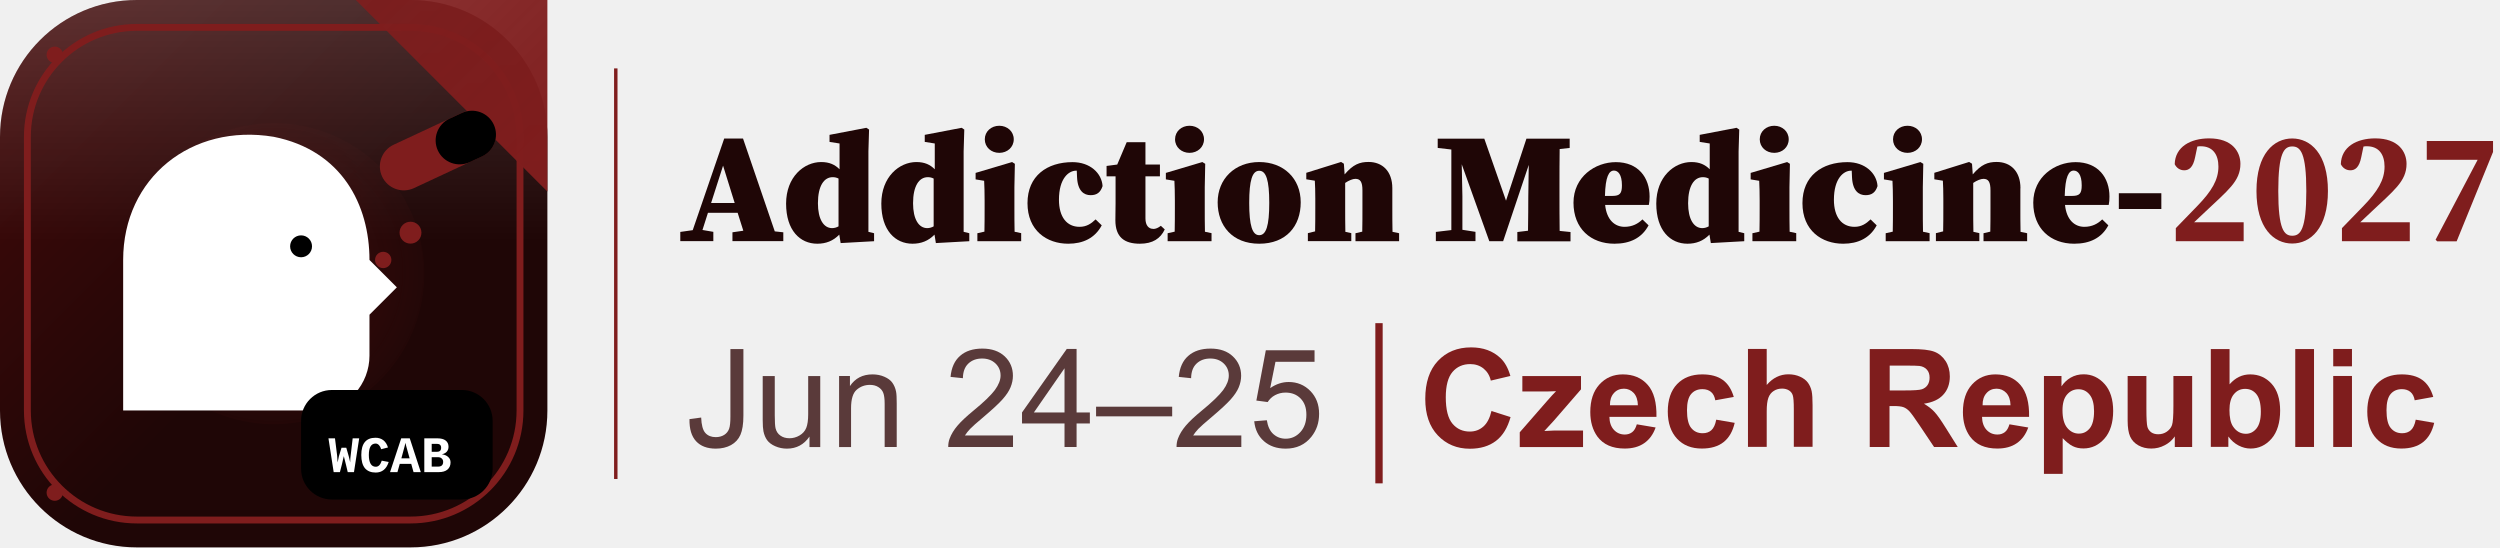
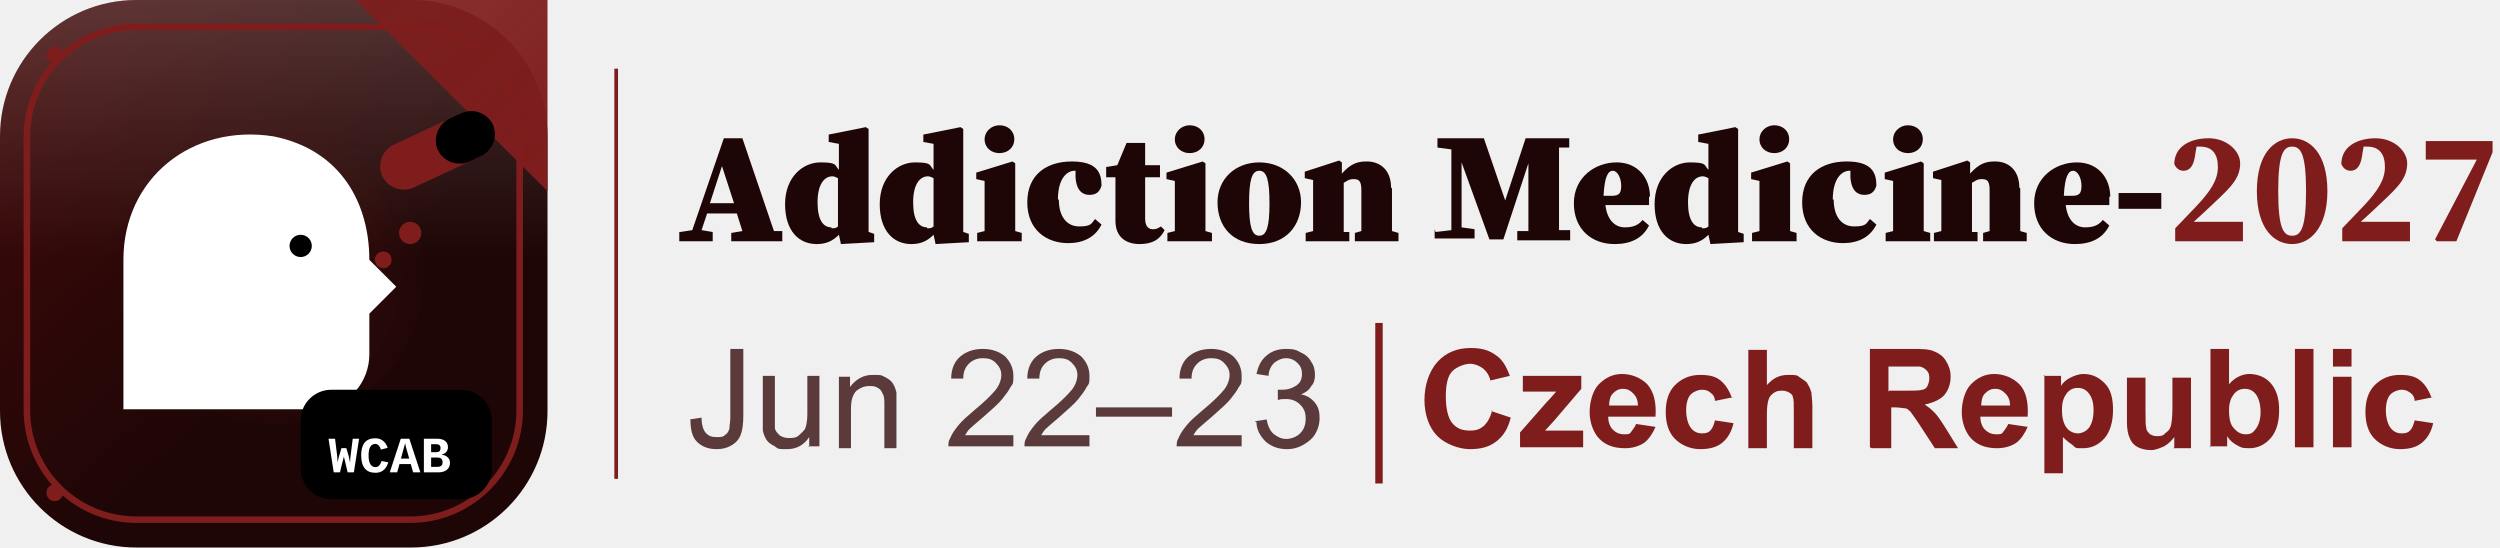
- <svg xmlns="http://www.w3.org/2000/svg" id="Layer_1" data-name="Layer 1" viewBox="0 0 269.37 58.98">
+ <svg xmlns="http://www.w3.org/2000/svg" id="Layer_1" version="1.1" viewBox="0 0 269.4 59">
  <defs>
    <style>
-       .cls-1 {
+       .st0 {
        fill: #7f1d1d;
      }

-       .cls-2 {
-         fill: url(#linear-gradient-2);
+       .st1 {
+         fill: url(#linear-gradient2);
      }

-       .cls-3 {
-         stroke-width: .74px;
+       .st2 {
+         stroke-width: .7px;
      }

-       .cls-3, .cls-4, .cls-5 {
+       .st2, .st3, .st4 {
        fill: none;
      }

-       .cls-3, .cls-5 {
+       .st2, .st4 {
        stroke: #7f1d1d;
      }

-       .cls-6 {
+       .st5 {
        fill: #5a3a3a;
      }

-       .cls-7, .cls-8 {
+       .st6, .st7 {
        fill: #fff;
      }

-       .cls-9 {
+       .st8 {
+         fill: url(#linear-gradient1);
+       }
+ 
+       .st9 {
        fill: url(#radial-gradient);
      }

-       .cls-10 {
+       .st10 {
        fill: #1f0606;
      }

-       .cls-11 {
-         fill: url(#linear-gradient-3);
-       }
- 
-       .cls-12, .cls-8 {
+       .st11, .st7 {
        isolation: isolate;
      }

-       .cls-5 {
-         stroke-width: .37px;
+       .st4 {
+         stroke-width: .4px;
      }

-       .cls-8 {
+       .st7 {
        font-family: CourierNewPS-BoldMT, 'Courier New';
-         font-size: 5.53px;
+         font-size: 5.5px;
        font-weight: 700;
      }

-       .cls-13 {
+       .st12 {
        fill: url(#linear-gradient);
      }
    </style>
-     <linearGradient id="linear-gradient" x1="-513.52" y1="1292.55" x2="-512.79" y2="1291.82" gradientTransform="translate(41081.94 103404.24) scale(80 -80)" gradientUnits="userSpaceOnUse">
+     <linearGradient id="linear-gradient" x1="-513.5" y1="1292.6" x2="-512.8" y2="1291.8" gradientTransform="translate(41081.9 103404.2) scale(80 -80)" gradientUnits="userSpaceOnUse">
      <stop offset="0" stop-color="#450a0a" />
-       <stop offset=".55" stop-color="#1f0606" />
+       <stop offset=".6" stop-color="#1f0606" />
      <stop offset="1" stop-color="#1f0606" />
    </linearGradient>
-     <linearGradient id="linear-gradient-2" x1="-513.16" y1="1292.55" x2="-513.16" y2="1291.82" gradientTransform="translate(41081.94 103404.24) scale(80 -80)" gradientUnits="userSpaceOnUse">
-       <stop offset="0" stop-color="#fff" stop-opacity=".16" />
-       <stop offset=".45" stop-color="#fff" stop-opacity="0" />
+     <linearGradient id="linear-gradient1" x1="-513.2" y1="1292.6" x2="-513.2" y2="1291.8" gradientTransform="translate(41081.9 103404.2) scale(80 -80)" gradientUnits="userSpaceOnUse">
+       <stop offset="0" stop-color="#fff" stop-opacity=".2" />
+       <stop offset=".5" stop-color="#fff" stop-opacity="0" />
    </linearGradient>
-     <linearGradient id="linear-gradient-3" x1="-501.87" y1="1303.18" x2="-501.14" y2="1302.45" gradientTransform="translate(14095.95 36484.01) scale(28 -28)" gradientUnits="userSpaceOnUse">
+     <linearGradient id="linear-gradient2" x1="-501.9" y1="1303.2" x2="-501.1" y2="1302.4" gradientTransform="translate(14096 36484) scale(28 -28)" gradientUnits="userSpaceOnUse">
      <stop offset="0" stop-color="#7f1d1d" stop-opacity=".9" />
      <stop offset="1" stop-color="#7f1d1d" />
    </linearGradient>
-     <radialGradient id="radial-gradient" cx="-508" cy="1296.89" fx="-508" fy="1296.89" r=".44" gradientTransform="translate(22381.33 57092.85) scale(44 -44)" gradientUnits="userSpaceOnUse">
+     <radialGradient id="radial-gradient" cx="-508" cy="1296.9" fx="-508" fy="1296.9" r=".4" gradientTransform="translate(22381.3 57092.9) scale(44 -44)" gradientUnits="userSpaceOnUse">
      <stop offset="0" stop-color="#7f1d1d" stop-opacity=".3" />
      <stop offset="1" stop-color="#7f1d1d" stop-opacity="0" />
    </radialGradient>
  </defs>
  <g>
-     <rect class="cls-13" width="58.98" height="58.98" rx="14.74" ry="14.74" />
-     <rect class="cls-2" width="58.98" height="58.98" rx="14.74" ry="14.74" />
-     <rect class="cls-3" x="2.95" y="2.95" width="53.08" height="53.08" rx="11.8" ry="11.8" />
-     <path class="cls-11" d="M58.98,0v20.64L38.34,0h20.64Z" />
-     <path class="cls-4" d="M58.98,0v20.64L38.34,0h20.64Z" />
-     <circle class="cls-9" cx="29.49" cy="29.49" r="16.22" />
-     <path class="cls-7" d="M13.27,44.23v-16.22c0-8.85,7.37-14.74,16.22-13.27,7.37,1.47,10.32,7.37,10.32,13.27l2.95,2.95-2.95,2.95v4.42c0,2.95-2.21,5.9-5.9,5.9H13.27Z" />
-     <circle cx="32.44" cy="26.54" r="1.18" />
-     <path class="cls-4" d="M35.39,33.91c1.97.49,3.44.49,4.42,0" />
+     <rect class="st12" x="0" width="59" height="59" rx="14.7" ry="14.7" />
+     <rect class="st8" x="0" width="59" height="59" rx="14.7" ry="14.7" />
+     <rect class="st2" x="2.9" y="2.9" width="53.1" height="53.1" rx="11.8" ry="11.8" />
+     <path class="st1" d="M59,0v20.6L38.3,0h20.6Z" />
+     <path class="st3" d="M59,0v20.6L38.3,0h20.6Z" />
+     <circle class="st9" cx="29.5" cy="29.5" r="16.2" />
+     <path class="st6" d="M13.3,44.2v-16.2c0-8.8,7.4-14.7,16.2-13.3,7.4,1.5,10.3,7.4,10.3,13.3l2.9,2.9-2.9,2.9v4.4c0,2.9-2.2,5.9-5.9,5.9H13.3Z" />
+     <circle cx="32.4" cy="26.5" r="1.2" />
+     <path class="st3" d="M35.4,33.9c2,.5,3.4.5,4.4,0" />
    <g>
-       <path class="cls-1" d="M42.42,15.59l7.35-3.43c1.29-.6,2.83-.04,3.43,1.25h0c.6,1.29.04,2.83-1.25,3.43l-7.35,3.43c-1.29.6-2.83.04-3.43-1.25h0c-.6-1.29-.04-2.83,1.25-3.43Z" />
-       <path d="M48.43,12.79l1.34-.62c1.29-.6,2.83-.04,3.43,1.25h0c.6,1.29.04,2.83-1.25,3.43l-1.34.62c-1.29.6-2.83.04-3.43-1.25h0c-.6-1.29-.04-2.83,1.25-3.43Z" />
+       <path class="st0" d="M42.4,15.6l7.3-3.4c1.3-.6,2.8,0,3.4,1.2h0c.6,1.3,0,2.8-1.2,3.4l-7.3,3.4c-1.3.6-2.8,0-3.4-1.2h0c-.6-1.3,0-2.8,1.2-3.4Z" />
+       <path d="M48.4,12.8l1.3-.6c1.3-.6,2.8,0,3.4,1.2h0c.6,1.3,0,2.8-1.2,3.4l-1.3.6c-1.3.6-2.8,0-3.4-1.2h0c-.6-1.3,0-2.8,1.2-3.4Z" />
    </g>
-     <circle class="cls-1" cx="44.23" cy="25.07" r="1.18" />
-     <circle class="cls-1" cx="41.29" cy="28.01" r=".88" />
-     <circle class="cls-1" cx="5.9" cy="5.9" r=".88" />
-     <circle class="cls-1" cx="5.9" cy="53.08" r=".88" />
+     <circle class="st0" cx="44.2" cy="25.1" r="1.2" />
+     <circle class="st0" cx="41.3" cy="28" r=".9" />
+     <circle class="st0" cx="5.9" cy="5.9" r=".9" />
+     <circle class="st0" cx="5.9" cy="53.1" r=".9" />
    <g>
-       <rect x="32.44" y="42.02" width="20.64" height="11.8" rx="3.32" ry="3.32" />
-       <text class="cls-8" transform="translate(35.39 50.87)">
+       <rect x="32.4" y="42" width="20.6" height="11.8" rx="3.3" ry="3.3" />
+       <text class="st7" transform="translate(35.4 50.9)">
        <tspan x="0" y="0">WCAB</tspan>
      </text>
    </g>
  </g>
-   <line class="cls-5" x1="66.35" y1="7.37" x2="66.35" y2="51.61" />
+   <line class="st4" x1="66.4" y1="7.4" x2="66.4" y2="51.6" />
  <g>
-     <g class="cls-12">
-       <g class="cls-12">
-         <path class="cls-10" d="M73.3,24.99l1.34-.19,3.39-9.87h2.03l3.42,10,.92.1v.95h-5.48v-.95l1.17-.17-.61-1.93h-3.2l-.59,1.85,1.17.2v1h-3.56v-1ZM76.62,21.87h2.54l-1.25-4.02-1.29,4.02Z" />
-         <path class="cls-10" d="M90.58,26.2l-.15-.92c-.66.68-1.44.98-2.37.98-1.86,0-3.36-1.44-3.36-4.32s1.93-4.48,3.78-4.48c.9,0,1.49.29,1.98.78v-2.78l-1.08-.17v-.76l3.97-.76.29.19-.07,2.36v8.66l.61.15v.86l-3.59.2ZM89.65,24.58c.25,0,.49-.07.7-.19v-5.15c-.19-.1-.39-.15-.63-.15-.93,0-1.59.93-1.59,2.81,0,1.71.61,2.68,1.53,2.68Z" />
-         <path class="cls-10" d="M100.84,26.2l-.15-.92c-.66.68-1.44.98-2.37.98-1.86,0-3.36-1.44-3.36-4.32s1.93-4.48,3.78-4.48c.9,0,1.49.29,1.98.78v-2.78l-1.08-.17v-.76l3.97-.76.29.19-.07,2.36v8.66l.61.15v.86l-3.59.2ZM99.9,24.58c.25,0,.49-.07.7-.19v-5.15c-.19-.1-.39-.15-.63-.15-.93,0-1.59.93-1.59,2.81,0,1.71.61,2.68,1.53,2.68Z" />
-         <path class="cls-10" d="M110.04,25.99h-4.73v-.86l.76-.17c.02-.83.02-1.83.02-2.53v-.81c0-.93-.02-1.46-.05-2.14l-.92-.15v-.7l3.93-1.17.3.19-.05,2.53v2.25c0,.71,0,1.73.02,2.54l.71.15v.86ZM106.11,15.01c0-.85.7-1.46,1.56-1.46s1.56.61,1.56,1.46-.69,1.46-1.56,1.46-1.56-.61-1.56-1.46Z" />
-         <path class="cls-10" d="M114.1,21.52c0,1.88.86,2.92,2.22,2.92.75,0,1.25-.34,1.73-.8l.66.64c-.73,1.37-2,1.98-3.61,1.98-2.31,0-4.39-1.42-4.39-4.37s2.12-4.42,4.85-4.42c1.9,0,3.15,1.19,3.24,2.58-.22.68-.61.98-1.29.98-.71,0-1.39-.44-1.46-1.93l-.03-.71h-.07c-.78,0-1.85.8-1.85,3.14Z" />
-         <path class="cls-10" d="M124.25,24.67c.29,0,.54-.12.83-.34l.42.39c-.46.98-1.29,1.54-2.68,1.54-1.68,0-2.64-.71-2.64-2.53,0-.66.02-1.15.02-1.81v-2.92h-.97v-1.12l1.15-.15,1.02-2.41h2.02v2.41h1.56v1.27h-1.56v4.54c0,.76.36,1.12.83,1.12Z" />
-         <path class="cls-10" d="M130.54,25.99h-4.73v-.86l.76-.17c.02-.83.02-1.83.02-2.53v-.81c0-.93-.02-1.46-.05-2.14l-.92-.15v-.7l3.93-1.17.31.19-.05,2.53v2.25c0,.71,0,1.73.02,2.54l.71.15v.86ZM126.61,15.01c0-.85.69-1.46,1.56-1.46s1.56.61,1.56,1.46-.7,1.46-1.56,1.46-1.56-.61-1.56-1.46Z" />
-         <path class="cls-10" d="M131.2,21.8c0-2.53,1.86-4.34,4.48-4.34s4.47,1.76,4.47,4.34-1.58,4.46-4.47,4.46-4.48-1.93-4.48-4.46ZM136.76,21.86c0-2.46-.34-3.46-1.08-3.46s-1.08,1-1.08,3.46.34,3.48,1.08,3.48,1.08-1,1.08-3.48Z" />
-         <path class="cls-10" d="M150.02,20.3v2.14c0,.73,0,1.73.02,2.54l.71.15v.86h-4.7v-.86l.73-.17c.02-.81.02-1.81.02-2.53v-1.92c0-.9-.22-1.24-.76-1.24-.29,0-.7.17-1.1.44v2.71c0,.71,0,1.73.02,2.56l.64.14v.86h-4.68v-.86l.78-.19c.02-.81.02-1.81.02-2.51v-1.05c0-.93-.02-1.22-.05-1.9l-.92-.15v-.7l3.75-1.17.3.19.08,1.15c.92-1.07,1.61-1.34,2.58-1.34,1.47,0,2.56.98,2.56,2.83Z" />
-         <path class="cls-10" d="M154.7,24.99l1.68-.2v-8.68l-1.47-.17v-1h5.02l2.34,6.68,2.2-6.68h4.66v1l-1.08.12c-.02,1.37-.02,2.76-.02,4.14v.54c0,1.39,0,2.78.02,4.14l1.17.12v1h-5.73v-1l1.15-.14c.03-1.36.02-2.64.03-3.63l.05-3.46-2.76,8.22h-1.49l-2.97-8.29.07,3.42v3.64l1.41.22v1h-4.27v-1Z" />
-         <path class="cls-10" d="M177.74,21.18c0,.36-.02.59-.08.9h-4.71c.17,1.66,1.08,2.36,2.09,2.36.85,0,1.46-.34,1.93-.8l.66.64c-.73,1.37-2,1.98-3.68,1.98-2.54,0-4.41-1.63-4.41-4.42s2.34-4.37,4.56-4.37c2.42,0,3.64,1.66,3.64,3.71ZM172.93,21.11h.8c.81,0,1.03-.27,1.03-1.14,0-1.17-.42-1.59-.86-1.59-.53,0-.92.63-.97,2.73Z" />
-         <path class="cls-10" d="M184.34,26.2l-.15-.92c-.66.68-1.44.98-2.37.98-1.86,0-3.36-1.44-3.36-4.32s1.93-4.48,3.78-4.48c.9,0,1.49.29,1.98.78v-2.78l-1.08-.17v-.76l3.97-.76.29.19-.07,2.36v8.66l.61.15v.86l-3.59.2ZM183.41,24.58c.25,0,.49-.07.7-.19v-5.15c-.19-.1-.39-.15-.63-.15-.93,0-1.59.93-1.59,2.81,0,1.71.61,2.68,1.53,2.68Z" />
-         <path class="cls-10" d="M193.55,25.99h-4.73v-.86l.76-.17c.02-.83.02-1.83.02-2.53v-.81c0-.93-.02-1.46-.05-2.14l-.92-.15v-.7l3.93-1.17.3.19-.05,2.53v2.25c0,.71,0,1.73.02,2.54l.71.15v.86ZM189.61,15.01c0-.85.7-1.46,1.56-1.46s1.56.61,1.56,1.46-.69,1.46-1.56,1.46-1.56-.61-1.56-1.46Z" />
-         <path class="cls-10" d="M197.6,21.52c0,1.88.86,2.92,2.22,2.92.75,0,1.25-.34,1.73-.8l.66.64c-.73,1.37-2,1.98-3.61,1.98-2.31,0-4.39-1.42-4.39-4.37s2.12-4.42,4.85-4.42c1.9,0,3.15,1.19,3.24,2.58-.22.68-.61.98-1.29.98-.71,0-1.39-.44-1.46-1.93l-.03-.71h-.07c-.78,0-1.85.8-1.85,3.14Z" />
-         <path class="cls-10" d="M207.91,25.99h-4.73v-.86l.76-.17c.02-.83.02-1.83.02-2.53v-.81c0-.93-.02-1.46-.05-2.14l-.92-.15v-.7l3.93-1.17.31.19-.05,2.53v2.25c0,.71,0,1.73.02,2.54l.71.15v.86ZM203.97,15.01c0-.85.69-1.46,1.56-1.46s1.56.61,1.56,1.46-.7,1.46-1.56,1.46-1.56-.61-1.56-1.46Z" />
-         <path class="cls-10" d="M217.69,20.3v2.14c0,.73,0,1.73.02,2.54l.71.15v.86h-4.7v-.86l.73-.17c.02-.81.02-1.81.02-2.53v-1.92c0-.9-.22-1.24-.76-1.24-.29,0-.7.17-1.1.44v2.71c0,.71,0,1.73.02,2.56l.64.14v.86h-4.68v-.86l.78-.19c.02-.81.02-1.81.02-2.51v-1.05c0-.93-.02-1.22-.05-1.9l-.92-.15v-.7l3.75-1.17.31.19.08,1.15c.92-1.07,1.61-1.34,2.58-1.34,1.47,0,2.56.98,2.56,2.83Z" />
-         <path class="cls-10" d="M227.29,21.18c0,.36-.02.59-.08.9h-4.71c.17,1.66,1.08,2.36,2.08,2.36.85,0,1.46-.34,1.93-.8l.66.64c-.73,1.37-2,1.98-3.68,1.98-2.54,0-4.41-1.63-4.41-4.42s2.34-4.37,4.56-4.37c2.42,0,3.65,1.66,3.65,3.71ZM222.47,21.11h.8c.81,0,1.03-.27,1.03-1.14,0-1.17-.42-1.59-.86-1.59-.53,0-.92.63-.97,2.73Z" />
-         <path class="cls-10" d="M228.3,20.82h4.58v1.7h-4.58v-1.7Z" />
+     <g class="st11">
+       <g class="st11">
+         <path class="st10" d="M73.3,25l1.3-.2,3.4-9.9h2l3.4,10h.9v1.1h-5.5v-.9l1.2-.2-.6-1.9h-3.2l-.6,1.8,1.2.2v1h-3.6v-1ZM76.6,21.9h2.5l-1.3-4-1.3,4Z" />
+         <path class="st10" d="M90.6,26.2l-.2-.9c-.7.7-1.4,1-2.4,1-1.9,0-3.4-1.4-3.4-4.3s1.9-4.5,3.8-4.5,1.5.3,2,.8v-2.8l-1.1-.2v-.8l4-.8.3.2v2.4c0,0,0,8.7,0,8.7l.6.2v.9l-3.6.2ZM89.6,24.6c.3,0,.5,0,.7-.2v-5.2c-.2-.1-.4-.2-.6-.2-.9,0-1.6.9-1.6,2.8s.6,2.7,1.5,2.7Z" />
+         <path class="st10" d="M100.8,26.2l-.2-.9c-.7.7-1.4,1-2.4,1-1.9,0-3.4-1.4-3.4-4.3s1.9-4.5,3.8-4.5,1.5.3,2,.8v-2.8l-1.1-.2v-.8l4-.8.3.2v2.4c0,0,0,8.7,0,8.7l.6.2v.9l-3.6.2ZM99.9,24.6c.3,0,.5,0,.7-.2v-5.2c-.2-.1-.4-.2-.6-.2-.9,0-1.6.9-1.6,2.8s.6,2.7,1.5,2.7Z" />
+         <path class="st10" d="M110,26h-4.7v-.9l.8-.2c0-.8,0-1.8,0-2.5v-.8c0-.9,0-1.5,0-2.1l-.9-.2v-.7l3.9-1.2.3.2v2.5c0,0,0,2.3,0,2.3,0,.7,0,1.7,0,2.5l.7.2v.9ZM106.1,15c0-.8.7-1.5,1.6-1.5s1.6.6,1.6,1.5-.7,1.5-1.6,1.5-1.6-.6-1.6-1.5Z" />
+         <path class="st10" d="M114.1,21.5c0,1.9.9,2.9,2.2,2.9s1.3-.3,1.7-.8l.7.6c-.7,1.4-2,2-3.6,2-2.3,0-4.4-1.4-4.4-4.4s2.1-4.4,4.8-4.4,3.2,1.2,3.2,2.6c-.2.7-.6,1-1.3,1s-1.4-.4-1.5-1.9v-.7h-.1c-.8,0-1.8.8-1.8,3.1Z" />
+         <path class="st10" d="M124.3,24.7c.3,0,.5-.1.8-.3l.4.4c-.5,1-1.3,1.5-2.7,1.5s-2.6-.7-2.6-2.5,0-1.2,0-1.8v-2.9h-1v-1.1l1.2-.2,1-2.4h2v2.4h1.6v1.3h-1.6v4.5c0,.8.4,1.1.8,1.1Z" />
+         <path class="st10" d="M130.5,26h-4.7v-.9l.8-.2c0-.8,0-1.8,0-2.5v-.8c0-.9,0-1.5,0-2.1l-.9-.2v-.7l3.9-1.2.3.2v2.5c0,0,0,2.3,0,2.3,0,.7,0,1.7,0,2.5l.7.2v.9ZM126.6,15c0-.8.7-1.5,1.6-1.5s1.6.6,1.6,1.5-.7,1.5-1.6,1.5-1.6-.6-1.6-1.5Z" />
+         <path class="st10" d="M131.2,21.8c0-2.5,1.9-4.3,4.5-4.3s4.5,1.8,4.5,4.3-1.6,4.5-4.5,4.5-4.5-1.9-4.5-4.5ZM136.8,21.9c0-2.5-.3-3.5-1.1-3.5s-1.1,1-1.1,3.5.3,3.5,1.1,3.5,1.1-1,1.1-3.5Z" />
+         <path class="st10" d="M150,20.3v2.1c0,.7,0,1.7,0,2.5l.7.2v.9h-4.7v-.9l.7-.2c0-.8,0-1.8,0-2.5v-1.9c0-.9-.2-1.2-.8-1.2s-.7.2-1.1.4v2.7c0,.7,0,1.7,0,2.6h.6v1h-4.7v-.9l.8-.2c0-.8,0-1.8,0-2.5v-1.1c0-.9,0-1.2,0-1.9l-.9-.2v-.7l3.7-1.2.3.2v1.2c1-1.1,1.7-1.3,2.7-1.3,1.5,0,2.6,1,2.6,2.8Z" />
+         <path class="st10" d="M154.7,25l1.7-.2v-8.7l-1.5-.2v-1h5l2.3,6.7,2.2-6.7h4.7v1h-1.1c0,1.5,0,2.9,0,4.3v.5c0,1.4,0,2.8,0,4.1h1.2v1.1h-5.7v-1h1.2c0-1.5,0-2.8,0-3.8v-3.5c0,0-2.7,8.2-2.7,8.2h-1.5l-3-8.3v3.4c0,0,0,3.6,0,3.6l1.4.2v1h-4.3v-1Z" />
+         <path class="st10" d="M177.7,21.2c0,.4,0,.6,0,.9h-4.7c.2,1.7,1.1,2.4,2.1,2.4s1.5-.3,1.9-.8l.7.6c-.7,1.4-2,2-3.7,2-2.5,0-4.4-1.6-4.4-4.4s2.3-4.4,4.6-4.4,3.6,1.7,3.6,3.7ZM172.9,21.1h.8c.8,0,1-.3,1-1.1s-.4-1.6-.9-1.6-.9.6-1,2.7Z" />
+         <path class="st10" d="M184.3,26.2l-.2-.9c-.7.7-1.4,1-2.4,1-1.9,0-3.4-1.4-3.4-4.3s1.9-4.5,3.8-4.5,1.5.3,2,.8v-2.8l-1.1-.2v-.8l4-.8.3.2v2.4c0,0,0,8.7,0,8.7l.6.2v.9l-3.6.2ZM183.4,24.6c.3,0,.5,0,.7-.2v-5.2c-.2-.1-.4-.2-.6-.2-.9,0-1.6.9-1.6,2.8s.6,2.7,1.5,2.7Z" />
+         <path class="st10" d="M193.5,26h-4.7v-.9l.8-.2c0-.8,0-1.8,0-2.5v-.8c0-.9,0-1.5,0-2.1l-.9-.2v-.7l3.9-1.2.3.2v2.5c0,0,0,2.3,0,2.3,0,.7,0,1.7,0,2.5l.7.2v.9ZM189.6,15c0-.8.7-1.5,1.6-1.5s1.6.6,1.6,1.5-.7,1.5-1.6,1.5-1.6-.6-1.6-1.5Z" />
+         <path class="st10" d="M197.6,21.5c0,1.9.9,2.9,2.2,2.9s1.3-.3,1.7-.8l.7.6c-.7,1.4-2,2-3.6,2-2.3,0-4.4-1.4-4.4-4.4s2.1-4.4,4.8-4.4,3.2,1.2,3.2,2.6c-.2.7-.6,1-1.3,1s-1.4-.4-1.5-1.9v-.7h-.1c-.8,0-1.8.8-1.8,3.1Z" />
+         <path class="st10" d="M207.9,26h-4.7v-.9l.8-.2c0-.8,0-1.8,0-2.5v-.8c0-.9,0-1.5,0-2.1l-.9-.2v-.7l3.9-1.2.3.2v2.5c0,0,0,2.3,0,2.3,0,.7,0,1.7,0,2.5l.7.2v.9ZM204,15c0-.8.7-1.5,1.6-1.5s1.6.6,1.6,1.5-.7,1.5-1.6,1.5-1.6-.6-1.6-1.5Z" />
+         <path class="st10" d="M217.7,20.3v2.1c0,.7,0,1.7,0,2.5l.7.2v.9h-4.7v-.9l.7-.2c0-.8,0-1.8,0-2.5v-1.9c0-.9-.2-1.2-.8-1.2s-.7.2-1.1.4v2.7c0,.7,0,1.7,0,2.6h.6v1h-4.7v-.9l.8-.2c0-.8,0-1.8,0-2.5v-1.1c0-.9,0-1.2,0-1.9l-.9-.2v-.7l3.7-1.2.3.2v1.2c1-1.1,1.7-1.3,2.7-1.3,1.5,0,2.6,1,2.6,2.8Z" />
+         <path class="st10" d="M227.3,21.2c0,.4,0,.6,0,.9h-4.7c.2,1.7,1.1,2.4,2.1,2.4s1.5-.3,1.9-.8l.7.6c-.7,1.4-2,2-3.7,2-2.5,0-4.4-1.6-4.4-4.4s2.3-4.4,4.6-4.4,3.6,1.7,3.6,3.7ZM222.5,21.1h.8c.8,0,1-.3,1-1.1s-.4-1.6-.9-1.6-.9.6-1,2.7Z" />
+         <path class="st10" d="M228.3,20.8h4.6v1.7h-4.6v-1.7Z" />
      </g>
-       <g class="cls-12">
-         <path class="cls-1" d="M241.75,23.96v2.03h-7.31v-1.41l2.32-2.39c1.53-1.58,2.27-2.8,2.27-4.24,0-1.34-.64-2.19-1.9-2.19-.12,0-.24,0-.37.03l-.24,1.15c-.22,1.1-.66,1.41-1.17,1.41-.46,0-.83-.25-1.03-.66.05-1.87,1.7-2.78,3.71-2.78,2.49,0,3.37,1.44,3.37,2.75,0,1.88-1.39,2.88-3.8,5.17l-1.19,1.12h5.32Z" />
-         <path class="cls-1" d="M250.83,20.58c0,4.02-1.88,5.66-3.85,5.66s-3.85-1.64-3.85-5.66,1.88-5.66,3.85-5.66,3.85,1.64,3.85,5.66ZM246.99,25.4c.88,0,1.51-.68,1.51-4.81s-.63-4.81-1.51-4.81-1.51.66-1.51,4.81.63,4.81,1.51,4.81Z" />
-         <path class="cls-1" d="M259.65,23.96v2.03h-7.31v-1.41l2.32-2.39c1.53-1.58,2.27-2.8,2.27-4.24,0-1.34-.64-2.19-1.9-2.19-.12,0-.24,0-.37.03l-.24,1.15c-.22,1.1-.66,1.41-1.17,1.41-.46,0-.83-.25-1.03-.66.05-1.87,1.7-2.78,3.71-2.78,2.49,0,3.37,1.44,3.37,2.75,0,1.88-1.39,2.88-3.8,5.17l-1.19,1.12h5.32Z" />
-         <path class="cls-1" d="M268.62,15.18v1.19l-3.92,9.63h-2.1l-.17-.17,4.53-8.61h-5.48v-2.03h7.14Z" />
+       <g class="st11">
+         <path class="st0" d="M241.7,24v2h-7.3v-1.4l2.3-2.4c1.5-1.6,2.3-2.8,2.3-4.2s-.6-2.2-1.9-2.2-.2,0-.4,0l-.2,1.2c-.2,1.1-.7,1.4-1.2,1.4s-.8-.3-1-.7c0-1.9,1.7-2.8,3.7-2.8s3.4,1.4,3.4,2.7c0,1.9-1.4,2.9-3.8,5.2l-1.2,1.1h5.3Z" />
+         <path class="st0" d="M250.8,20.6c0,4-1.9,5.7-3.8,5.7s-3.8-1.6-3.8-5.7,1.9-5.7,3.8-5.7,3.8,1.6,3.8,5.7ZM247,25.4c.9,0,1.5-.7,1.5-4.8s-.6-4.8-1.5-4.8-1.5.7-1.5,4.8.6,4.8,1.5,4.8Z" />
+         <path class="st0" d="M259.7,24v2h-7.3v-1.4l2.3-2.4c1.5-1.6,2.3-2.8,2.3-4.2s-.6-2.2-1.9-2.2-.2,0-.4,0l-.2,1.2c-.2,1.1-.7,1.4-1.2,1.4s-.8-.3-1-.7c0-1.9,1.7-2.8,3.7-2.8s3.4,1.4,3.4,2.7c0,1.9-1.4,2.9-3.8,5.2l-1.2,1.1h5.3Z" />
+         <path class="st0" d="M268.6,15.2v1.2l-3.9,9.6h-2.1l-.2-.2,4.5-8.6h-5.5v-2h7.1Z" />
      </g>
    </g>
-     <g class="cls-12">
-       <path class="cls-6" d="M74.29,45.16l1.26-.17c.03.81.18,1.36.45,1.66.27.3.64.45,1.12.45.35,0,.65-.08.91-.24.25-.16.43-.38.53-.66.1-.28.14-.72.14-1.32v-7.27h1.4v7.19c0,.88-.11,1.57-.32,2.05-.21.48-.55.85-1.02,1.11-.46.25-1.01.38-1.63.38-.93,0-1.64-.27-2.13-.8s-.73-1.32-.71-2.38Z" />
-       <path class="cls-6" d="M87.22,48.16v-1.12c-.59.86-1.4,1.3-2.43,1.3-.45,0-.87-.09-1.26-.26-.39-.17-.68-.39-.87-.65s-.32-.58-.4-.96c-.05-.25-.08-.66-.08-1.21v-4.74h1.3v4.24c0,.68.03,1.13.08,1.37.08.34.25.61.52.8.26.19.59.29.98.29s.75-.1,1.09-.3.58-.47.72-.81.21-.84.21-1.49v-4.1h1.3v7.65h-1.16Z" />
-       <path class="cls-6" d="M90.41,48.16v-7.65h1.17v1.09c.56-.84,1.37-1.26,2.43-1.26.46,0,.88.08,1.27.25s.68.38.87.65c.19.27.33.59.4.96.05.24.07.66.07,1.26v4.7h-1.3v-4.65c0-.53-.05-.92-.15-1.18-.1-.26-.28-.47-.54-.63-.26-.16-.56-.23-.9-.23-.55,0-1.03.18-1.43.53-.4.35-.6,1.01-.6,1.99v4.18h-1.3Z" />
-       <path class="cls-6" d="M109.15,46.91v1.25h-6.98c0-.31.04-.61.15-.9.18-.48.46-.94.85-1.4.39-.46.96-.99,1.7-1.6,1.15-.94,1.92-1.69,2.33-2.24.4-.55.61-1.07.61-1.56,0-.51-.18-.95-.55-1.3-.37-.35-.85-.53-1.44-.53-.62,0-1.12.19-1.5.56-.38.37-.56.89-.57,1.56l-1.33-.14c.09-.99.43-1.75,1.03-2.27.59-.52,1.39-.78,2.4-.78s1.81.28,2.41.84c.59.56.88,1.26.88,2.09,0,.42-.09.84-.26,1.25-.17.41-.46.84-.86,1.29s-1.07,1.07-2,1.86c-.78.65-1.28,1.1-1.5,1.33s-.4.47-.55.7h5.18Z" />
-       <path class="cls-6" d="M114.7,48.16v-2.53h-4.58v-1.19l4.82-6.84h1.06v6.84h1.43v1.19h-1.43v2.53h-1.3ZM114.7,44.44v-4.76l-3.3,4.76h3.3Z" />
-       <path class="cls-6" d="M118.1,44.86v-1.04h8.2v1.04h-8.2Z" />
-       <path class="cls-6" d="M133.75,46.91v1.25h-6.98c0-.31.04-.61.15-.9.18-.48.46-.94.85-1.4.39-.46.96-.99,1.7-1.6,1.15-.94,1.92-1.69,2.33-2.24.4-.55.6-1.07.6-1.56,0-.51-.18-.95-.55-1.3-.37-.35-.85-.53-1.44-.53-.62,0-1.12.19-1.5.56s-.56.89-.57,1.56l-1.33-.14c.09-.99.43-1.75,1.03-2.27.59-.52,1.39-.78,2.4-.78s1.81.28,2.4.84c.59.56.89,1.26.89,2.09,0,.42-.09.84-.26,1.25-.17.41-.46.84-.86,1.29-.4.45-1.07,1.07-2,1.86-.78.65-1.28,1.1-1.5,1.33-.22.23-.4.47-.55.7h5.18Z" />
-       <path class="cls-6" d="M135.14,45.39l1.36-.11c.1.66.33,1.16.7,1.49s.81.5,1.33.5c.62,0,1.15-.24,1.58-.71.43-.47.65-1.09.65-1.87s-.21-1.32-.62-1.75c-.42-.43-.96-.64-1.63-.64-.42,0-.79.1-1.13.28s-.6.44-.79.74l-1.22-.16,1.02-5.42h5.25v1.24h-4.21l-.57,2.84c.63-.44,1.3-.66,1.99-.66.92,0,1.7.32,2.33.96.63.64.95,1.46.95,2.46s-.28,1.78-.83,2.48c-.68.85-1.6,1.28-2.77,1.28-.96,0-1.74-.27-2.35-.81-.61-.54-.95-1.25-1.04-2.14Z" />
+     <g class="st11">
+       <path class="st5" d="M74.3,45.2l1.3-.2c0,.8.2,1.4.5,1.7.3.3.6.4,1.1.4s.7,0,.9-.2c.3-.2.4-.4.5-.7,0-.3.1-.7.1-1.3v-7.3h1.4v7.2c0,.9-.1,1.6-.3,2.1-.2.5-.6.9-1,1.1-.5.3-1,.4-1.6.4-.9,0-1.6-.3-2.1-.8s-.7-1.3-.7-2.4Z" />
+       <path class="st5" d="M87.2,48.2v-1.1c-.6.9-1.4,1.3-2.4,1.3s-.9,0-1.3-.3c-.4-.2-.7-.4-.9-.7s-.3-.6-.4-1c0-.3,0-.7,0-1.2v-4.7h1.3v4.2c0,.7,0,1.1,0,1.4,0,.3.3.6.5.8.3.2.6.3,1,.3s.8,0,1.1-.3.6-.5.7-.8.2-.8.2-1.5v-4.1h1.3v7.6h-1.2Z" />
+       <path class="st5" d="M90.4,48.2v-7.6h1.2v1.1c.6-.8,1.4-1.3,2.4-1.3s.9,0,1.3.2.7.4.9.7c.2.3.3.6.4,1,0,.2,0,.7,0,1.3v4.7h-1.3v-4.7c0-.5,0-.9-.2-1.2-.1-.3-.3-.5-.5-.6-.3-.2-.6-.2-.9-.2-.6,0-1,.2-1.4.5-.4.4-.6,1-.6,2v4.2h-1.3Z" />
+       <path class="st5" d="M109.2,46.9v1.2h-7c0-.3,0-.6.2-.9.2-.5.5-.9.9-1.4.4-.5,1-1,1.7-1.6,1.1-.9,1.9-1.7,2.3-2.2.4-.5.6-1.1.6-1.6s-.2-.9-.6-1.3c-.4-.4-.8-.5-1.4-.5s-1.1.2-1.5.6c-.4.4-.6.9-.6,1.6h-1.3c0-1.1.4-1.9,1-2.4.6-.5,1.4-.8,2.4-.8s1.8.3,2.4.8c.6.6.9,1.3.9,2.1s0,.8-.3,1.2c-.2.4-.5.8-.9,1.3s-1.1,1.1-2,1.9c-.8.7-1.3,1.1-1.5,1.3s-.4.5-.5.7h5.2Z" />
+       <path class="st5" d="M117.4,46.9v1.2h-7c0-.3,0-.6.2-.9.2-.5.5-.9.9-1.4.4-.5,1-1,1.7-1.6,1.1-.9,1.9-1.7,2.3-2.2.4-.5.6-1.1.6-1.6s-.2-.9-.6-1.3c-.4-.4-.8-.5-1.4-.5s-1.1.2-1.5.6-.6.9-.6,1.6h-1.3c0-1.1.4-1.9,1-2.4.6-.5,1.4-.8,2.4-.8s1.8.3,2.4.8c.6.6.9,1.3.9,2.1s0,.8-.3,1.2c-.2.4-.5.8-.9,1.3-.4.5-1.1,1.1-2,1.9-.8.7-1.3,1.1-1.5,1.3-.2.2-.4.5-.5.7h5.2Z" />
+       <path class="st5" d="M118.1,44.9v-1h8.2v1h-8.2Z" />
+       <path class="st5" d="M133.8,46.9v1.2h-7c0-.3,0-.6.2-.9.2-.5.5-.9.9-1.4.4-.5,1-1,1.7-1.6,1.1-.9,1.9-1.7,2.3-2.2.4-.5.6-1.1.6-1.6s-.2-.9-.6-1.3c-.4-.4-.8-.5-1.4-.5s-1.1.2-1.5.6-.6.9-.6,1.6h-1.3c0-1.1.4-1.9,1-2.4.6-.5,1.4-.8,2.4-.8s1.8.3,2.4.8c.6.6.9,1.3.9,2.1s0,.8-.3,1.2c-.2.4-.5.8-.9,1.3-.4.5-1.1,1.1-2,1.9-.8.7-1.3,1.1-1.5,1.3-.2.2-.4.5-.5.7h5.2Z" />
+       <path class="st5" d="M135.2,45.4l1.3-.2c.1.7.4,1.3.8,1.6.4.3.8.5,1.3.5s1.1-.2,1.5-.6.6-.9.6-1.6-.2-1.1-.6-1.5c-.4-.4-.9-.6-1.5-.6s-.5,0-.9.1v-1.1c.2,0,.3,0,.4,0,.6,0,1-.1,1.5-.4s.7-.7.7-1.3-.2-.9-.5-1.2-.7-.5-1.2-.5-.9.2-1.3.5c-.3.3-.6.8-.6,1.4l-1.3-.2c.2-.9.5-1.5,1.1-2s1.3-.7,2.1-.7,1.1.1,1.6.4c.5.2.9.6,1.1,1,.3.4.4.9.4,1.4s-.1.9-.4,1.2c-.2.4-.6.7-1.1.9.6.1,1.1.4,1.5.9s.5,1,.5,1.7-.3,1.7-1,2.3-1.5,1-2.5,1-1.7-.3-2.3-.8c-.6-.6-1-1.3-1-2.1Z" />
    </g>
-     <rect class="cls-1" x="148.19" y="34.82" width=".79" height="17.26" />
+     <rect class="st0" x="148.2" y="34.8" width=".8" height="17.3" />
    <g>
-       <path class="cls-1" d="M160.69,44.28l2.07.66c-.32,1.15-.84,2.01-1.58,2.57s-1.67.84-2.8.84c-1.4,0-2.55-.48-3.46-1.44s-1.35-2.27-1.35-3.93c0-1.76.45-3.12,1.36-4.09.91-.97,2.1-1.46,3.58-1.46,1.29,0,2.34.38,3.15,1.14.48.45.84,1.1,1.08,1.94l-2.11.5c-.12-.55-.39-.98-.78-1.3-.4-.32-.88-.48-1.44-.48-.78,0-1.42.28-1.9.84s-.73,1.47-.73,2.73c0,1.33.24,2.28.72,2.85.48.57,1.1.85,1.87.85.57,0,1.05-.18,1.46-.54.41-.36.7-.93.88-1.7Z" />
-       <path class="cls-1" d="M163.75,48.16v-1.58l2.87-3.29c.47-.54.82-.92,1.04-1.14-.24.01-.54.02-.93.03h-2.7s0-1.66,0-1.66h6.32v1.43l-2.92,3.37-1.03,1.12c.56-.03.91-.05,1.04-.05h3.13v1.78h-6.82Z" />
-       <path class="cls-1" d="M176.37,45.72l2.02.34c-.26.74-.67,1.3-1.23,1.69-.56.39-1.26.58-2.1.58-1.33,0-2.31-.43-2.95-1.3-.5-.7-.76-1.57-.76-2.63,0-1.27.33-2.26.99-2.98.66-.72,1.5-1.08,2.51-1.08,1.14,0,2.03.38,2.69,1.13.66.75.97,1.9.94,3.45h-5.07c.01.6.18,1.07.49,1.4.31.33.7.5,1.17.5.32,0,.58-.09.8-.26s.38-.45.49-.83ZM176.48,43.68c-.01-.59-.17-1.03-.45-1.34-.29-.3-.64-.46-1.05-.46-.44,0-.81.16-1.09.48-.29.32-.43.76-.42,1.31h3.02Z" />
-       <path class="cls-1" d="M186.81,42.77l-1.99.36c-.07-.4-.22-.7-.46-.9-.24-.2-.55-.3-.93-.3-.5,0-.91.17-1.21.52-.3.35-.45.93-.45,1.75,0,.91.15,1.55.46,1.92.3.37.71.56,1.23.56.38,0,.7-.11.94-.33.24-.22.42-.59.52-1.13l1.99.34c-.21.91-.6,1.6-1.19,2.07-.59.47-1.37.7-2.35.7-1.12,0-2.01-.35-2.67-1.06-.66-.71-1-1.68-1-2.93s.33-2.25,1-2.95,1.57-1.05,2.71-1.05c.93,0,1.67.2,2.22.6.55.4.94,1.01,1.18,1.83Z" />
-       <path class="cls-1" d="M190.36,37.6v3.88c.65-.76,1.43-1.15,2.34-1.15.47,0,.89.09,1.26.26s.66.39.85.66c.19.27.32.57.39.89.07.33.1.83.1,1.52v4.48h-2.02v-4.04c0-.8-.04-1.31-.12-1.53-.08-.22-.21-.39-.41-.51s-.44-.19-.73-.19c-.34,0-.64.08-.9.25-.26.16-.46.41-.58.74s-.18.81-.18,1.46v3.83h-2.02v-10.55h2.02Z" />
-       <path class="cls-1" d="M201.46,48.16v-10.55h4.48c1.13,0,1.95.09,2.46.28.51.19.92.53,1.23,1.01.31.48.46,1.04.46,1.66,0,.79-.23,1.45-.7,1.96-.46.52-1.16.84-2.09.98.46.27.84.56,1.14.89.3.32.7.89,1.21,1.71l1.29,2.06h-2.55l-1.54-2.3c-.55-.82-.92-1.34-1.12-1.55-.2-.21-.42-.36-.64-.44s-.58-.12-1.07-.12h-.43v4.41h-2.13ZM203.59,42.07h1.58c1.02,0,1.66-.04,1.92-.13.25-.09.45-.23.6-.45.14-.21.22-.48.22-.79,0-.36-.09-.64-.28-.86-.19-.22-.46-.36-.8-.41-.17-.02-.69-.04-1.56-.04h-1.66v2.68Z" />
-       <path class="cls-1" d="M216.52,45.72l2.02.34c-.26.74-.67,1.3-1.23,1.69-.56.39-1.26.58-2.1.58-1.33,0-2.31-.43-2.95-1.3-.5-.7-.76-1.57-.76-2.63,0-1.27.33-2.26.99-2.98.66-.72,1.5-1.08,2.51-1.08,1.14,0,2.04.38,2.69,1.13s.97,1.9.94,3.45h-5.07c.01.6.18,1.07.49,1.4.31.33.7.5,1.17.5.32,0,.58-.09.8-.26s.38-.45.49-.83ZM216.63,43.68c-.01-.59-.17-1.03-.45-1.34-.29-.3-.64-.46-1.05-.46-.44,0-.81.16-1.09.48-.29.32-.43.76-.42,1.31h3.02Z" />
-       <path class="cls-1" d="M220.23,40.51h1.89v1.12c.25-.38.58-.7.99-.94.42-.24.88-.36,1.39-.36.89,0,1.64.35,2.26,1.04s.93,1.67.93,2.91-.31,2.27-.94,2.98-1.38,1.06-2.27,1.06c-.42,0-.81-.08-1.15-.25-.34-.17-.7-.46-1.08-.86v3.85h-2.02v-10.55ZM222.23,44.2c0,.86.17,1.49.51,1.9.34.41.76.62,1.25.62s.86-.19,1.17-.56c.31-.38.47-.99.47-1.85,0-.8-.16-1.4-.48-1.79s-.72-.58-1.2-.58-.9.19-1.23.57c-.33.38-.49.95-.49,1.7Z" />
-       <path class="cls-1" d="M234.33,48.16v-1.14c-.28.41-.64.73-1.1.96-.45.24-.93.35-1.44.35s-.97-.11-1.38-.34c-.41-.23-.7-.54-.89-.95-.18-.41-.27-.97-.27-1.69v-4.84h2.02v3.51c0,1.08.04,1.73.11,1.98.07.24.21.43.41.58.2.14.45.21.75.21.35,0,.66-.09.93-.28.27-.19.46-.42.56-.71s.15-.97.15-2.06v-3.23h2.02v7.65h-1.88Z" />
-       <path class="cls-1" d="M238.21,48.16v-10.55h2.02v3.8c.62-.71,1.36-1.07,2.22-1.07.93,0,1.7.34,2.31,1.01s.92,1.64.92,2.9-.31,2.31-.93,3.02c-.62.71-1.38,1.06-2.26,1.06-.44,0-.87-.11-1.29-.33s-.79-.54-1.1-.97v1.12h-1.88ZM240.22,44.17c0,.79.12,1.38.37,1.76.35.54.82.81,1.4.81.45,0,.83-.19,1.14-.57.31-.38.47-.98.47-1.8,0-.87-.16-1.5-.47-1.89s-.72-.58-1.22-.58-.89.19-1.21.57c-.32.38-.48.95-.48,1.72Z" />
-       <path class="cls-1" d="M247.31,48.16v-10.55h2.02v10.55h-2.02Z" />
-       <path class="cls-1" d="M251.4,39.47v-1.87h2.02v1.87h-2.02ZM251.4,48.16v-7.65h2.02v7.65h-2.02Z" />
-       <path class="cls-1" d="M262.17,42.77l-1.99.36c-.07-.4-.22-.7-.46-.9s-.55-.3-.92-.3c-.5,0-.91.17-1.21.52-.3.35-.45.93-.45,1.75,0,.91.15,1.55.46,1.92.3.37.71.56,1.23.56.38,0,.7-.11.94-.33s.42-.59.52-1.13l1.99.34c-.21.91-.6,1.6-1.19,2.07-.59.47-1.37.7-2.35.7-1.12,0-2.01-.35-2.67-1.06-.67-.71-1-1.68-1-2.93s.33-2.25,1-2.95c.67-.7,1.57-1.05,2.71-1.05.93,0,1.67.2,2.22.6.55.4.94,1.01,1.18,1.83Z" />
+       <path class="st0" d="M160.7,44.3l2.1.7c-.3,1.2-.8,2-1.6,2.6s-1.7.8-2.8.8-2.6-.5-3.5-1.4-1.4-2.3-1.4-3.9.5-3.1,1.4-4.1c.9-1,2.1-1.5,3.6-1.5s2.3.4,3.1,1.1c.5.5.8,1.1,1.1,1.9l-2.1.5c-.1-.5-.4-1-.8-1.3-.4-.3-.9-.5-1.4-.5s-1.4.3-1.9.8-.7,1.5-.7,2.7.2,2.3.7,2.9c.5.6,1.1.8,1.9.8s1.1-.2,1.5-.5c.4-.4.7-.9.9-1.7Z" />
+       <path class="st0" d="M163.8,48.2v-1.6l2.9-3.3c.5-.5.8-.9,1-1.1-.2,0-.5,0-.9,0h-2.7s0-1.7,0-1.7h6.3v1.4l-2.9,3.4-1,1.1c.6,0,.9,0,1,0h3.1v1.8h-6.8Z" />
+       <path class="st0" d="M176.4,45.7l2,.3c-.3.7-.7,1.3-1.2,1.7-.6.4-1.3.6-2.1.6-1.3,0-2.3-.4-3-1.3-.5-.7-.8-1.6-.8-2.6s.3-2.3,1-3c.7-.7,1.5-1.1,2.5-1.1s2,.4,2.7,1.1c.7.8,1,1.9.9,3.5h-5.1c0,.6.2,1.1.5,1.4.3.3.7.5,1.2.5s.6,0,.8-.3.4-.5.5-.8ZM176.5,43.7c0-.6-.2-1-.5-1.3-.3-.3-.6-.5-1.1-.5s-.8.2-1.1.5c-.3.3-.4.8-.4,1.3h3Z" />
+       <path class="st0" d="M186.8,42.8l-2,.4c0-.4-.2-.7-.5-.9-.2-.2-.5-.3-.9-.3s-.9.2-1.2.5c-.3.3-.5.9-.5,1.7s.2,1.5.5,1.9c.3.4.7.6,1.2.6s.7-.1.9-.3c.2-.2.4-.6.5-1.1l2,.3c-.2.9-.6,1.6-1.2,2.1-.6.5-1.4.7-2.4.7s-2-.4-2.7-1.1c-.7-.7-1-1.7-1-2.9s.3-2.2,1-2.9,1.6-1.1,2.7-1.1,1.7.2,2.2.6c.5.4.9,1,1.2,1.8Z" />
+       <path class="st0" d="M190.4,37.6v3.9c.7-.8,1.4-1.1,2.3-1.1s.9,0,1.3.3.7.4.8.7c.2.3.3.6.4.9,0,.3.1.8.1,1.5v4.5h-2v-4c0-.8,0-1.3-.1-1.5,0-.2-.2-.4-.4-.5s-.4-.2-.7-.2-.6,0-.9.2c-.3.2-.5.4-.6.7s-.2.8-.2,1.5v3.8h-2v-10.6h2Z" />
+       <path class="st0" d="M201.5,48.2v-10.6h4.5c1.1,0,1.9,0,2.5.3.5.2.9.5,1.2,1,.3.5.5,1,.5,1.7s-.2,1.4-.7,2c-.5.5-1.2.8-2.1,1,.5.3.8.6,1.1.9.3.3.7.9,1.2,1.7l1.3,2.1h-2.5l-1.5-2.3c-.5-.8-.9-1.3-1.1-1.6-.2-.2-.4-.4-.6-.4s-.6-.1-1.1-.1h-.4v4.4h-2.1ZM203.6,42.1h1.6c1,0,1.7,0,1.9-.1.3,0,.5-.2.6-.4.1-.2.2-.5.2-.8s0-.6-.3-.9c-.2-.2-.5-.4-.8-.4-.2,0-.7,0-1.6,0h-1.7v2.7Z" />
+       <path class="st0" d="M216.5,45.7l2,.3c-.3.7-.7,1.3-1.2,1.7-.6.4-1.3.6-2.1.6-1.3,0-2.3-.4-3-1.3-.5-.7-.8-1.6-.8-2.6s.3-2.3,1-3c.7-.7,1.5-1.1,2.5-1.1s2,.4,2.7,1.1,1,1.9.9,3.5h-5.1c0,.6.2,1.1.5,1.4.3.3.7.5,1.2.5s.6,0,.8-.3.4-.5.5-.8ZM216.6,43.7c0-.6-.2-1-.5-1.3-.3-.3-.6-.5-1.1-.5s-.8.2-1.1.5c-.3.3-.4.8-.4,1.3h3Z" />
+       <path class="st0" d="M220.2,40.5h1.9v1.1c.2-.4.6-.7,1-.9.4-.2.9-.4,1.4-.4.9,0,1.6.3,2.3,1s.9,1.7.9,2.9-.3,2.3-.9,3-1.4,1.1-2.3,1.1-.8,0-1.1-.3c-.3-.2-.7-.5-1.1-.9v3.9h-2v-10.6ZM222.2,44.2c0,.9.2,1.5.5,1.9.3.4.8.6,1.2.6s.9-.2,1.2-.6c.3-.4.5-1,.5-1.9s-.2-1.4-.5-1.8-.7-.6-1.2-.6-.9.2-1.2.6c-.3.4-.5.9-.5,1.7Z" />
+       <path class="st0" d="M234.3,48.2v-1.1c-.3.4-.6.7-1.1,1-.5.2-.9.4-1.4.4s-1-.1-1.4-.3-.7-.5-.9-1c-.2-.4-.3-1-.3-1.7v-4.8h2v3.5c0,1.1,0,1.7.1,2,0,.2.2.4.4.6.2.1.4.2.7.2s.7,0,.9-.3c.3-.2.5-.4.6-.7s.2-1,.2-2.1v-3.2h2v7.6h-1.9Z" />
+       <path class="st0" d="M238.2,48.2v-10.6h2v3.8c.6-.7,1.4-1.1,2.2-1.1s1.7.3,2.3,1,.9,1.6.9,2.9-.3,2.3-.9,3c-.6.7-1.4,1.1-2.3,1.1s-.9-.1-1.3-.3-.8-.5-1.1-1v1.1h-1.9ZM240.2,44.2c0,.8.1,1.4.4,1.8.4.5.8.8,1.4.8s.8-.2,1.1-.6c.3-.4.5-1,.5-1.8s-.2-1.5-.5-1.9-.7-.6-1.2-.6-.9.2-1.2.6c-.3.4-.5.9-.5,1.7Z" />
+       <path class="st0" d="M247.3,48.2v-10.6h2v10.6h-2Z" />
+       <path class="st0" d="M251.4,39.5v-1.9h2v1.9h-2ZM251.4,48.2v-7.6h2v7.6h-2Z" />
+       <path class="st0" d="M262.2,42.8l-2,.4c0-.4-.2-.7-.5-.9s-.5-.3-.9-.3-.9.2-1.2.5c-.3.3-.5.9-.5,1.7s.2,1.5.5,1.9c.3.4.7.6,1.2.6s.7-.1.9-.3.4-.6.5-1.1l2,.3c-.2.9-.6,1.6-1.2,2.1-.6.5-1.4.7-2.4.7s-2-.4-2.7-1.1c-.7-.7-1-1.7-1-2.9s.3-2.2,1-2.9c.7-.7,1.6-1.1,2.7-1.1s1.7.2,2.2.6c.5.4.9,1,1.2,1.8Z" />
    </g>
  </g>
</svg>
